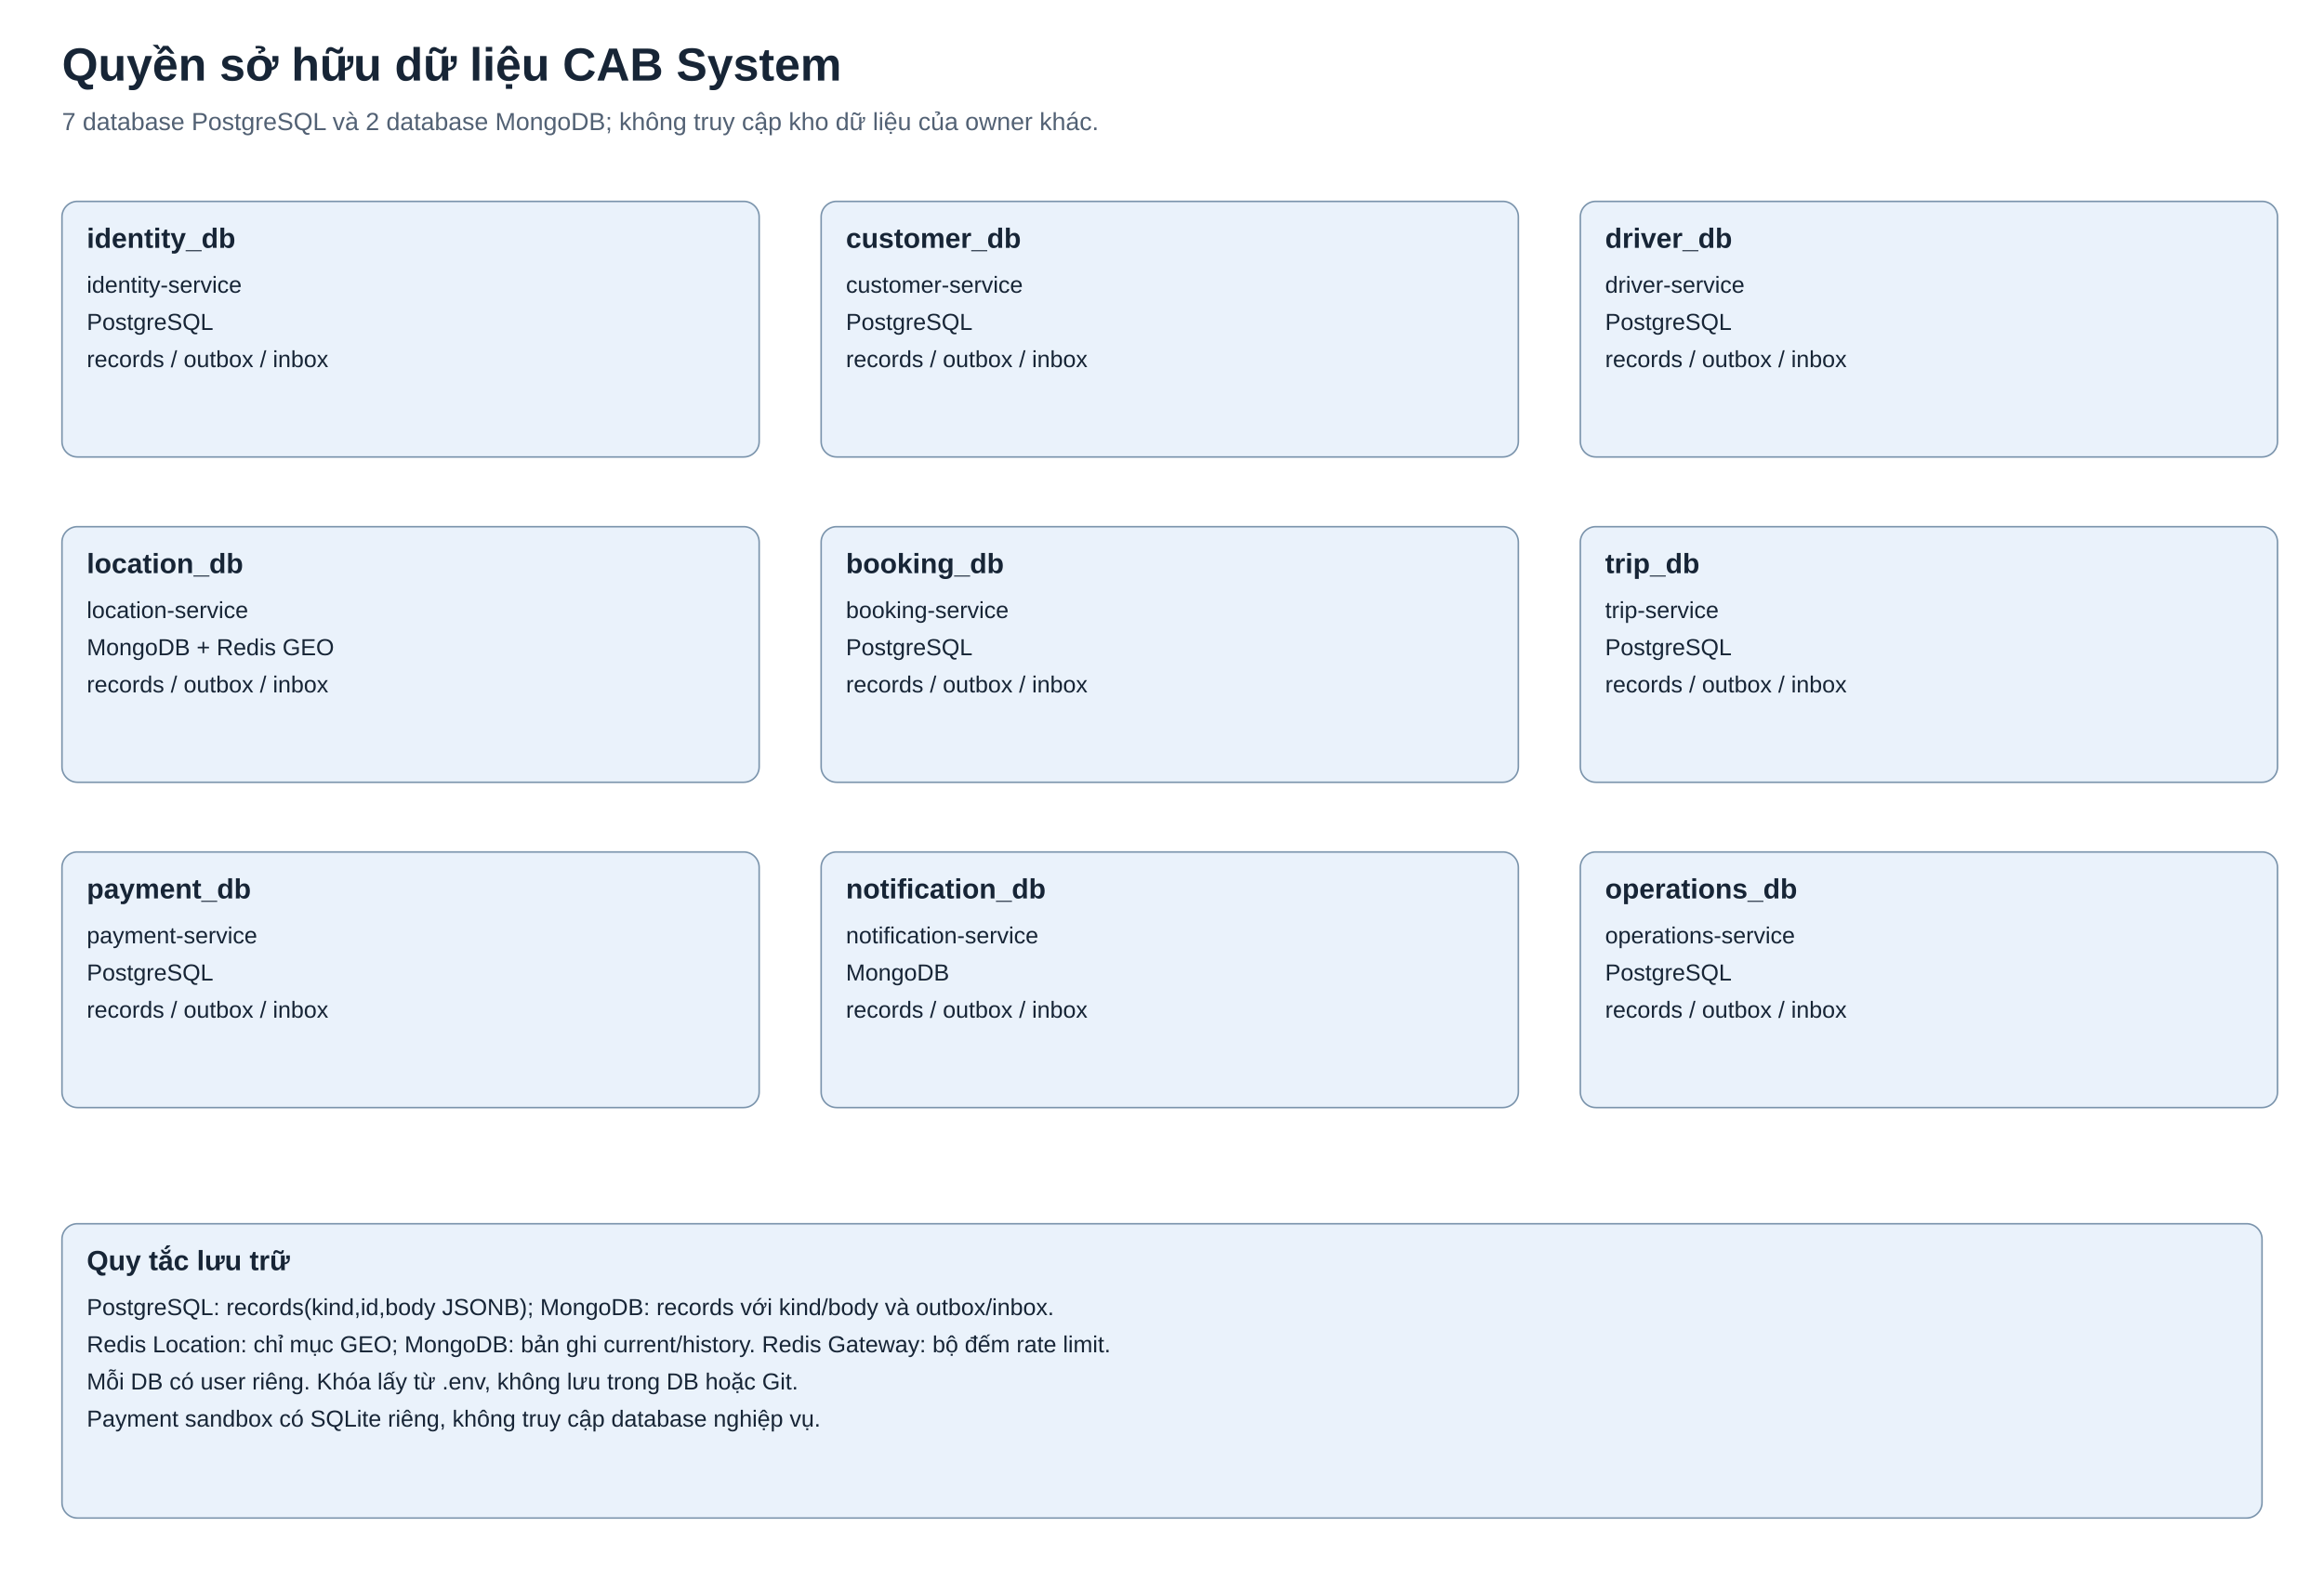
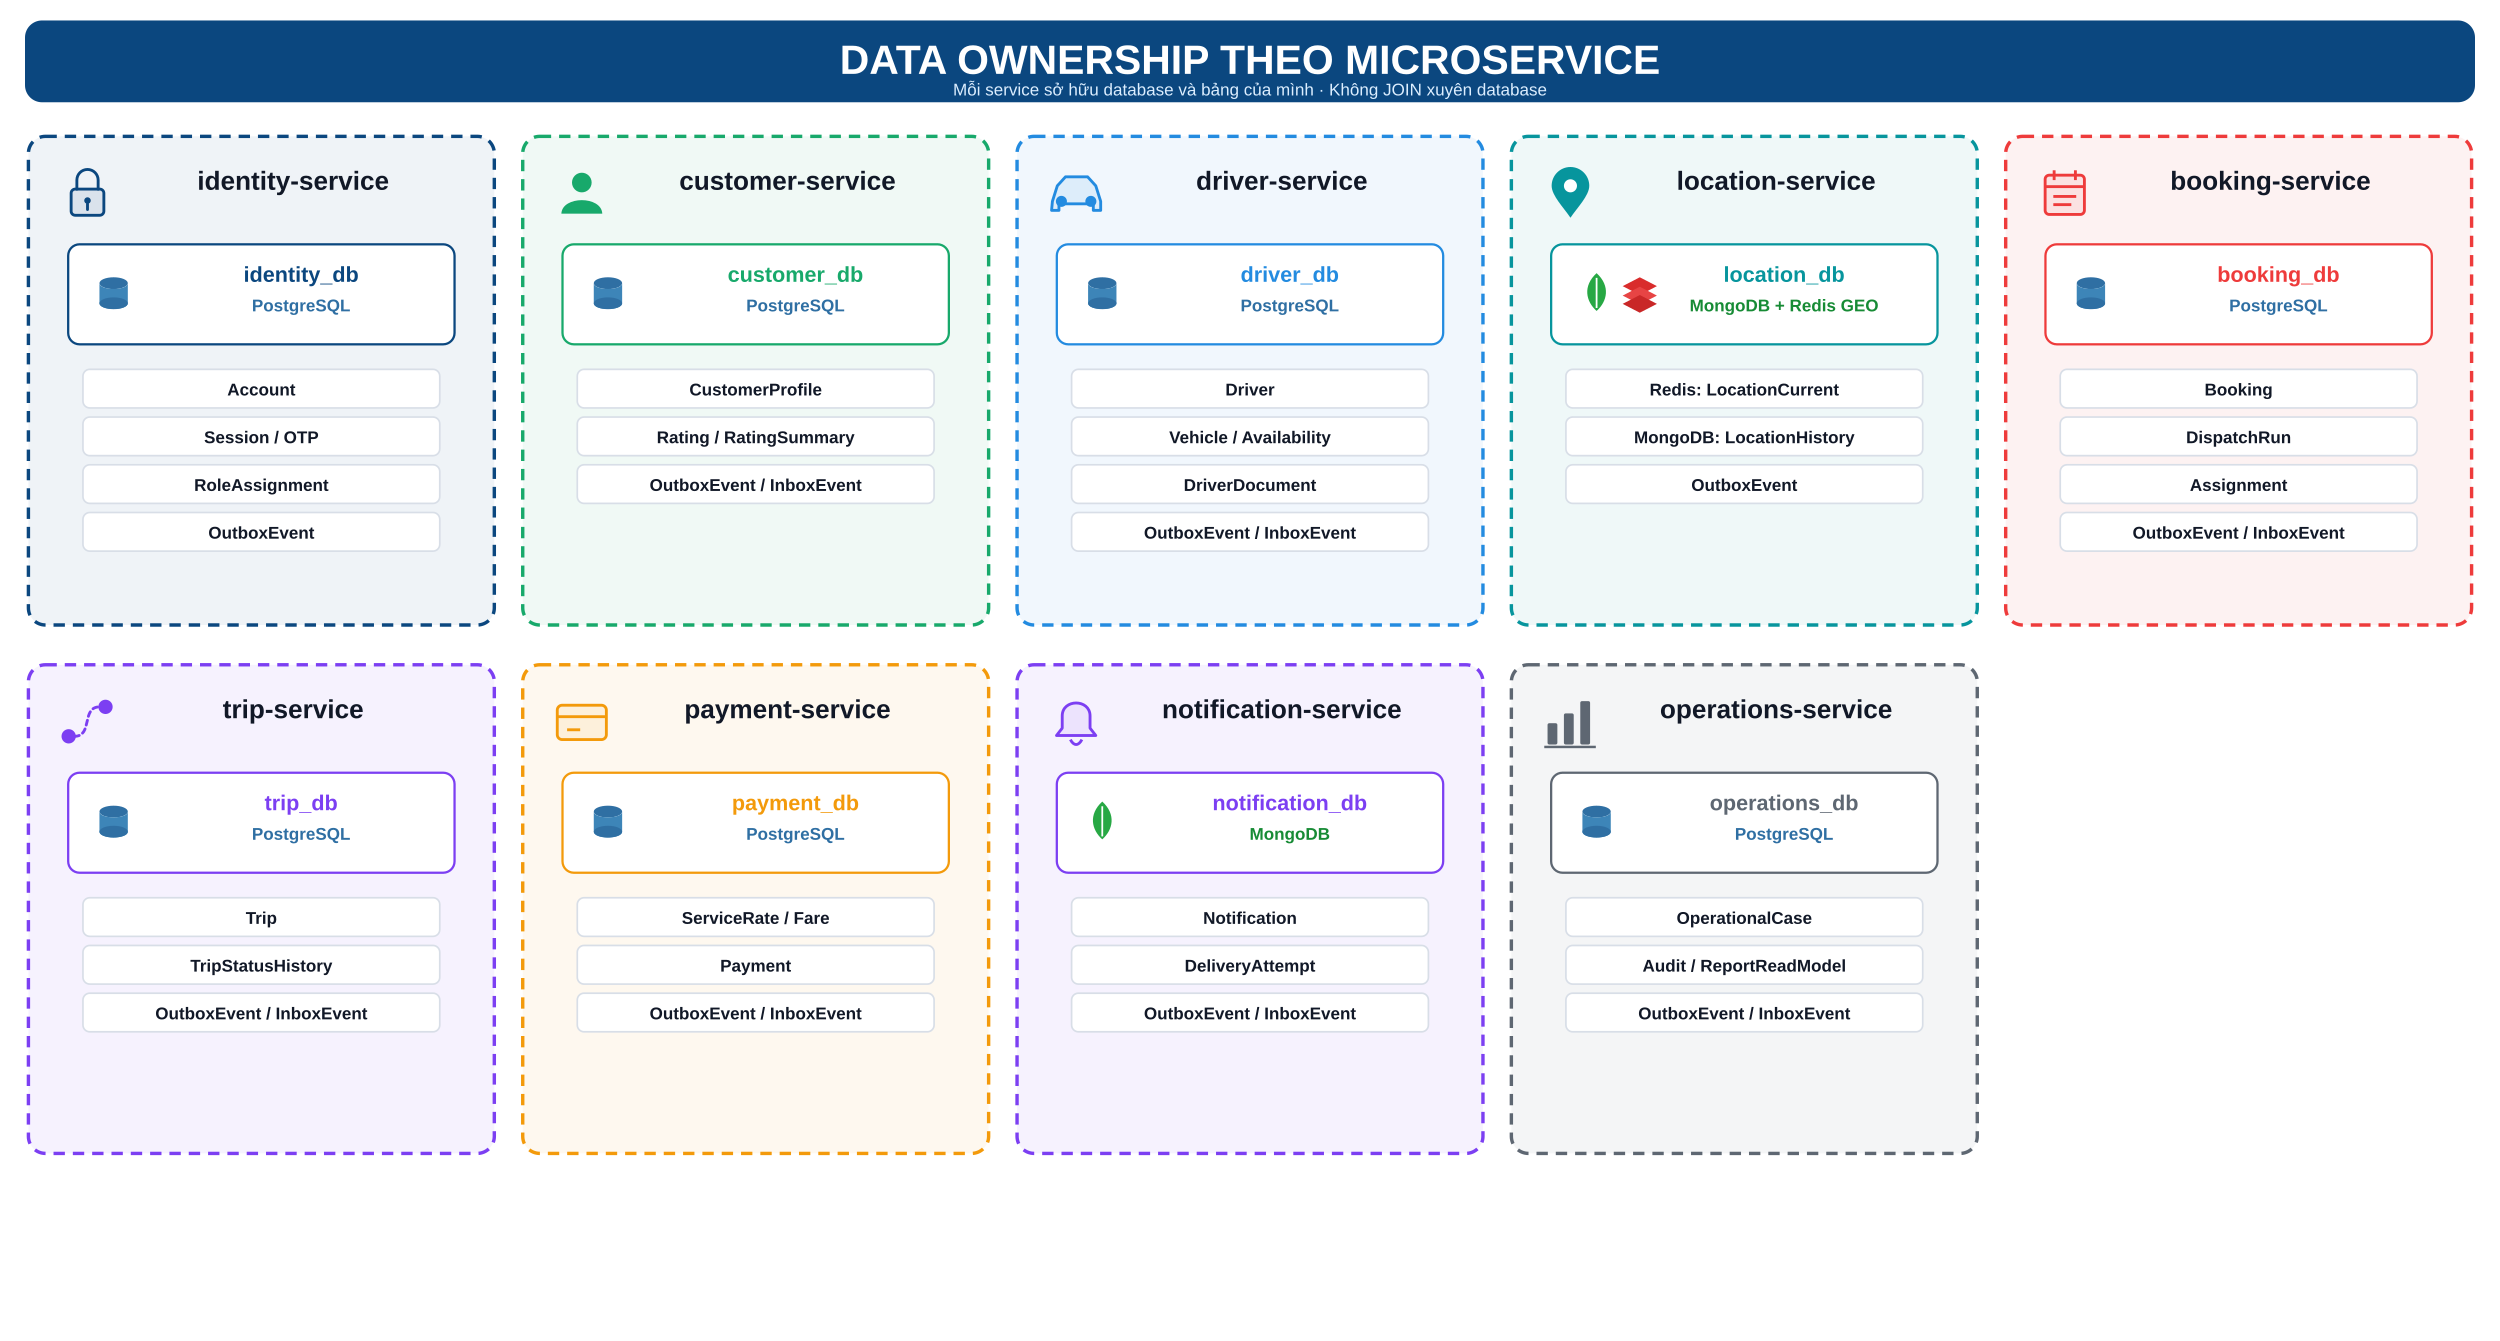
- <svg xmlns="http://www.w3.org/2000/svg" width="1500" height="1020" viewBox="0 0 1500 1020">
+ <svg xmlns="http://www.w3.org/2000/svg" width="2200" height="1180" viewBox="0 0 2200 1180">
  <defs>
-     <marker id="a" viewBox="0 0 10 10" refX="9" refY="5" markerWidth="7" markerHeight="7" orient="auto-start-reverse">
-       <path d="M0,0L10,5L0,10Z" fill="#526174" />
+     <filter id="shadow" x="-20%" y="-20%" width="140%" height="140%">
+       <feDropShadow dx="0" dy="4" stdDeviation="5" flood-color="#0F172A" flood-opacity="0.14" />
+     </filter>
+     <marker id="arrowBlue" markerWidth="10" markerHeight="10" refX="8" refY="3" orient="auto">
+       <path d="M0,0 L0,6 L9,3 z" fill="#238BE0" />
+     </marker>
+     <marker id="arrowRed" markerWidth="10" markerHeight="10" refX="8" refY="3" orient="auto">
+       <path d="M0,0 L0,6 L9,3 z" fill="#EE3B3B" />
+     </marker>
+     <marker id="arrowBlack" markerWidth="10" markerHeight="10" refX="8" refY="3" orient="auto">
+       <path d="M0,0 L0,6 L9,3 z" fill="#111827" />
    </marker>
  </defs>
-   <rect width="100%" height="100%" fill="white" />
-   <style>text{font-family:Arial,Segoe UI,sans-serif;fill:#172536} .title{font-size:30px;font-weight:700} .sub{font-size:16px;fill:#526174} .label{font-size:18px;font-weight:700} .body{font-size:15px} .edge{stroke:#526174;stroke-width:2;fill:none;marker-end:url(#a)}</style>
-   <text x="40" y="52" class="title">Quyền sở hữu dữ liệu CAB System</text>
-   <text x="40" y="84" class="sub">7 database PostgreSQL và 2 database MongoDB; không truy cập kho dữ liệu của owner khác.</text>
-   <rect x="40" y="130" width="450" height="165" rx="10" fill="#EAF2FB" stroke="#7B94AC" />
-   <text x="56" y="160" class="label">identity_db</text>
-   <text x="56" y="189" class="body">identity-service</text>
-   <text x="56" y="213" class="body">PostgreSQL</text>
-   <text x="56" y="237" class="body">records / outbox / inbox</text>
-   <rect x="530" y="130" width="450" height="165" rx="10" fill="#EAF2FB" stroke="#7B94AC" />
-   <text x="546" y="160" class="label">customer_db</text>
-   <text x="546" y="189" class="body">customer-service</text>
-   <text x="546" y="213" class="body">PostgreSQL</text>
-   <text x="546" y="237" class="body">records / outbox / inbox</text>
-   <rect x="1020" y="130" width="450" height="165" rx="10" fill="#EAF2FB" stroke="#7B94AC" />
-   <text x="1036" y="160" class="label">driver_db</text>
-   <text x="1036" y="189" class="body">driver-service</text>
-   <text x="1036" y="213" class="body">PostgreSQL</text>
-   <text x="1036" y="237" class="body">records / outbox / inbox</text>
-   <rect x="40" y="340" width="450" height="165" rx="10" fill="#EAF2FB" stroke="#7B94AC" />
-   <text x="56" y="370" class="label">location_db</text>
-   <text x="56" y="399" class="body">location-service</text>
-   <text x="56" y="423" class="body">MongoDB + Redis GEO</text>
-   <text x="56" y="447" class="body">records / outbox / inbox</text>
-   <rect x="530" y="340" width="450" height="165" rx="10" fill="#EAF2FB" stroke="#7B94AC" />
-   <text x="546" y="370" class="label">booking_db</text>
-   <text x="546" y="399" class="body">booking-service</text>
-   <text x="546" y="423" class="body">PostgreSQL</text>
-   <text x="546" y="447" class="body">records / outbox / inbox</text>
-   <rect x="1020" y="340" width="450" height="165" rx="10" fill="#EAF2FB" stroke="#7B94AC" />
-   <text x="1036" y="370" class="label">trip_db</text>
-   <text x="1036" y="399" class="body">trip-service</text>
-   <text x="1036" y="423" class="body">PostgreSQL</text>
-   <text x="1036" y="447" class="body">records / outbox / inbox</text>
-   <rect x="40" y="550" width="450" height="165" rx="10" fill="#EAF2FB" stroke="#7B94AC" />
-   <text x="56" y="580" class="label">payment_db</text>
-   <text x="56" y="609" class="body">payment-service</text>
-   <text x="56" y="633" class="body">PostgreSQL</text>
-   <text x="56" y="657" class="body">records / outbox / inbox</text>
-   <rect x="530" y="550" width="450" height="165" rx="10" fill="#EAF2FB" stroke="#7B94AC" />
-   <text x="546" y="580" class="label">notification_db</text>
-   <text x="546" y="609" class="body">notification-service</text>
-   <text x="546" y="633" class="body">MongoDB</text>
-   <text x="546" y="657" class="body">records / outbox / inbox</text>
-   <rect x="1020" y="550" width="450" height="165" rx="10" fill="#EAF2FB" stroke="#7B94AC" />
-   <text x="1036" y="580" class="label">operations_db</text>
-   <text x="1036" y="609" class="body">operations-service</text>
-   <text x="1036" y="633" class="body">PostgreSQL</text>
-   <text x="1036" y="657" class="body">records / outbox / inbox</text>
-   <rect x="40" y="790" width="1420" height="190" rx="10" fill="#EAF2FB" stroke="#7B94AC" />
-   <text x="56" y="820" class="label">Quy tắc lưu trữ</text>
-   <text x="56" y="849" class="body">PostgreSQL: records(kind,id,body JSONB); MongoDB: records với kind/body và outbox/inbox.</text>
-   <text x="56" y="873" class="body">Redis Location: chỉ mục GEO; MongoDB: bản ghi current/history. Redis Gateway: bộ đếm rate limit.</text>
-   <text x="56" y="897" class="body">Mỗi DB có user riêng. Khóa lấy từ .env, không lưu trong DB hoặc Git.</text>
-   <text x="56" y="921" class="body">Payment sandbox có SQLite riêng, không truy cập database nghiệp vụ.</text>
+   <rect width="100%" height="100%" fill="#fff" />
+   <rect x="22" y="18" width="2156" height="72" rx="15" fill="#0B477F" stroke="#0B477F" stroke-width="0" />
+   <text x="1100" y="65" font-family="Arial, Segoe UI, sans-serif" font-size="36" font-weight="700" text-anchor="middle" fill="#FFFFFF">DATA OWNERSHIP THEO MICROSERVICE</text>
+   <text x="1100" y="84" font-family="Arial, Segoe UI, sans-serif" font-size="15" font-weight="400" text-anchor="middle" fill="#DCEEFF">Mỗi service sở hữu database và bảng của mình · Không JOIN xuyên database</text>
+   <rect x="25" y="120" width="410" height="430" rx="15" fill="#0B477F10" stroke="#0B477F" stroke-width="3" stroke-dasharray="10 7" />
+   <g transform="translate(77,170) scale(0.72)" fill="none" stroke="#0B477F" stroke-width="3.5" stroke-linecap="round">
+     <rect x="-20" y="-5" width="40" height="32" rx="5" fill="#0B477F18" />
+     <path d="M-13,-5 V-16 A13,13 0 0 1 13,-16 V-5" />
+     <circle cx="0" cy="9" r="4" fill="#0B477F" stroke="none" />
+     <path d="M0,13 V20" />
+   </g>
+   <text x="258" y="167" font-family="Arial, Segoe UI, sans-serif" font-size="23" font-weight="700" text-anchor="middle" fill="#111827">identity-service</text>
+   <rect x="60" y="215" width="340" height="88" rx="10" fill="#FFFFFF" stroke="#0B477F" stroke-width="2" />
+   <g transform="translate(100,257) scale(0.52)">
+     <ellipse cx="0" cy="-15" rx="24" ry="10" fill="#2F6FA3" />
+     <path d="M-24,-15 V19 C-24,32 24,32 24,19 V-15 C24,-2 -24,-2 -24,-15Z" fill="#3D85B8" />
+     <ellipse cx="0" cy="19" rx="24" ry="10" fill="#2F6FA3" />
+   </g>
+   <text x="265" y="248" font-family="Arial, Segoe UI, sans-serif" font-size="19" font-weight="700" text-anchor="middle" fill="#0B477F">identity_db</text>
+   <text x="265" y="274" font-family="Arial, Segoe UI, sans-serif" font-size="15" font-weight="700" text-anchor="middle" fill="#2F6FA3">PostgreSQL</text>
+   <rect x="73" y="325" width="314" height="34" rx="6" fill="#FFFFFF" stroke="#D8DEE7" stroke-width="1.5" />
+   <text x="230" y="348" font-family="Arial, Segoe UI, sans-serif" font-size="15" font-weight="600" text-anchor="middle" fill="#111827">Account</text>
+   <rect x="73" y="367" width="314" height="34" rx="6" fill="#FFFFFF" stroke="#D8DEE7" stroke-width="1.5" />
+   <text x="230" y="390" font-family="Arial, Segoe UI, sans-serif" font-size="15" font-weight="600" text-anchor="middle" fill="#111827">Session / OTP</text>
+   <rect x="73" y="409" width="314" height="34" rx="6" fill="#FFFFFF" stroke="#D8DEE7" stroke-width="1.5" />
+   <text x="230" y="432" font-family="Arial, Segoe UI, sans-serif" font-size="15" font-weight="600" text-anchor="middle" fill="#111827">RoleAssignment</text>
+   <rect x="73" y="451" width="314" height="34" rx="6" fill="#FFFFFF" stroke="#D8DEE7" stroke-width="1.5" />
+   <text x="230" y="474" font-family="Arial, Segoe UI, sans-serif" font-size="15" font-weight="600" text-anchor="middle" fill="#111827">OutboxEvent</text>
+   <rect x="460" y="120" width="410" height="430" rx="15" fill="#18A96B10" stroke="#18A96B" stroke-width="3" stroke-dasharray="10 7" />
+   <g transform="translate(512,170) scale(0.72)" fill="#18A96B">
+     <circle cx="0" cy="-13" r="12" />
+     <path d="M-25,25 C-24,3 24,3 25,25 Z" />
+   </g>
+   <text x="693" y="167" font-family="Arial, Segoe UI, sans-serif" font-size="23" font-weight="700" text-anchor="middle" fill="#111827">customer-service</text>
+   <rect x="495" y="215" width="340" height="88" rx="10" fill="#FFFFFF" stroke="#18A96B" stroke-width="2" />
+   <g transform="translate(535,257) scale(0.52)">
+     <ellipse cx="0" cy="-15" rx="24" ry="10" fill="#2F6FA3" />
+     <path d="M-24,-15 V19 C-24,32 24,32 24,19 V-15 C24,-2 -24,-2 -24,-15Z" fill="#3D85B8" />
+     <ellipse cx="0" cy="19" rx="24" ry="10" fill="#2F6FA3" />
+   </g>
+   <text x="700" y="248" font-family="Arial, Segoe UI, sans-serif" font-size="19" font-weight="700" text-anchor="middle" fill="#18A96B">customer_db</text>
+   <text x="700" y="274" font-family="Arial, Segoe UI, sans-serif" font-size="15" font-weight="700" text-anchor="middle" fill="#2F6FA3">PostgreSQL</text>
+   <rect x="508" y="325" width="314" height="34" rx="6" fill="#FFFFFF" stroke="#D8DEE7" stroke-width="1.5" />
+   <text x="665" y="348" font-family="Arial, Segoe UI, sans-serif" font-size="15" font-weight="600" text-anchor="middle" fill="#111827">CustomerProfile</text>
+   <rect x="508" y="367" width="314" height="34" rx="6" fill="#FFFFFF" stroke="#D8DEE7" stroke-width="1.5" />
+   <text x="665" y="390" font-family="Arial, Segoe UI, sans-serif" font-size="15" font-weight="600" text-anchor="middle" fill="#111827">Rating / RatingSummary</text>
+   <rect x="508" y="409" width="314" height="34" rx="6" fill="#FFFFFF" stroke="#D8DEE7" stroke-width="1.5" />
+   <text x="665" y="432" font-family="Arial, Segoe UI, sans-serif" font-size="15" font-weight="600" text-anchor="middle" fill="#111827">OutboxEvent / InboxEvent</text>
+   <rect x="895" y="120" width="410" height="430" rx="15" fill="#238BE010" stroke="#238BE0" stroke-width="3" stroke-dasharray="10 7" />
+   <g transform="translate(947,170) scale(0.72)" fill="none" stroke="#238BE0" stroke-width="3.5" stroke-linejoin="round">
+     <path d="M-29,10 L-23,-9 L-13,-20 H14 L24,-9 L30,10 V21 H21 V13 H-21 V21 H-30 Z" fill="#238BE018" />
+     <circle cx="-18" cy="10" r="5" fill="#238BE0" />
+     <circle cx="18" cy="10" r="5" fill="#238BE0" />
+   </g>
+   <text x="1128" y="167" font-family="Arial, Segoe UI, sans-serif" font-size="23" font-weight="700" text-anchor="middle" fill="#111827">driver-service</text>
+   <rect x="930" y="215" width="340" height="88" rx="10" fill="#FFFFFF" stroke="#238BE0" stroke-width="2" />
+   <g transform="translate(970,257) scale(0.52)">
+     <ellipse cx="0" cy="-15" rx="24" ry="10" fill="#2F6FA3" />
+     <path d="M-24,-15 V19 C-24,32 24,32 24,19 V-15 C24,-2 -24,-2 -24,-15Z" fill="#3D85B8" />
+     <ellipse cx="0" cy="19" rx="24" ry="10" fill="#2F6FA3" />
+   </g>
+   <text x="1135" y="248" font-family="Arial, Segoe UI, sans-serif" font-size="19" font-weight="700" text-anchor="middle" fill="#238BE0">driver_db</text>
+   <text x="1135" y="274" font-family="Arial, Segoe UI, sans-serif" font-size="15" font-weight="700" text-anchor="middle" fill="#2F6FA3">PostgreSQL</text>
+   <rect x="943" y="325" width="314" height="34" rx="6" fill="#FFFFFF" stroke="#D8DEE7" stroke-width="1.5" />
+   <text x="1100" y="348" font-family="Arial, Segoe UI, sans-serif" font-size="15" font-weight="600" text-anchor="middle" fill="#111827">Driver</text>
+   <rect x="943" y="367" width="314" height="34" rx="6" fill="#FFFFFF" stroke="#D8DEE7" stroke-width="1.5" />
+   <text x="1100" y="390" font-family="Arial, Segoe UI, sans-serif" font-size="15" font-weight="600" text-anchor="middle" fill="#111827">Vehicle / Availability</text>
+   <rect x="943" y="409" width="314" height="34" rx="6" fill="#FFFFFF" stroke="#D8DEE7" stroke-width="1.5" />
+   <text x="1100" y="432" font-family="Arial, Segoe UI, sans-serif" font-size="15" font-weight="600" text-anchor="middle" fill="#111827">DriverDocument</text>
+   <rect x="943" y="451" width="314" height="34" rx="6" fill="#FFFFFF" stroke="#D8DEE7" stroke-width="1.5" />
+   <text x="1100" y="474" font-family="Arial, Segoe UI, sans-serif" font-size="15" font-weight="600" text-anchor="middle" fill="#111827">OutboxEvent / InboxEvent</text>
+   <rect x="1330" y="120" width="410" height="430" rx="15" fill="#07959D10" stroke="#07959D" stroke-width="3" stroke-dasharray="10 7" />
+   <g transform="translate(1382,170) scale(0.72)">
+     <path d="M0,30 C-8,18 -23,3 -23,-9 A23,23 0 1 1 23,-9 C23,3 8,18 0,30Z" fill="#07959D" />
+     <circle cx="0" cy="-9" r="8" fill="#fff" />
+   </g>
+   <text x="1563" y="167" font-family="Arial, Segoe UI, sans-serif" font-size="23" font-weight="700" text-anchor="middle" fill="#111827">location-service</text>
+   <rect x="1365" y="215" width="340" height="88" rx="10" fill="#FFFFFF" stroke="#07959D" stroke-width="2" />
+   <g transform="translate(1405,257) scale(0.52)">
+     <path d="M0,-32 C24,-10 18,16 0,32 C-18,16 -24,-10 0,-32Z" fill="#27A844" />
+     <path d="M0,-24 V27" stroke="#fff" stroke-width="3" />
+   </g>
+   <g transform="translate(1443,257) scale(0.52)">
+     <path d="M0,-25 L29,-10 L0,5 L-29,-10Z" fill="#D92C2C" />
+     <path d="M0,-9 L29,6 L0,21 L-29,6Z" fill="#E74444" />
+     <path d="M0,5 L29,20 L0,35 L-29,20Z" fill="#C92727" />
+   </g>
+   <text x="1570" y="248" font-family="Arial, Segoe UI, sans-serif" font-size="19" font-weight="700" text-anchor="middle" fill="#07959D">location_db</text>
+   <text x="1570" y="274" font-family="Arial, Segoe UI, sans-serif" font-size="15" font-weight="700" text-anchor="middle" fill="#178B35">MongoDB + Redis GEO</text>
+   <rect x="1378" y="325" width="314" height="34" rx="6" fill="#FFFFFF" stroke="#D8DEE7" stroke-width="1.5" />
+   <text x="1535" y="348" font-family="Arial, Segoe UI, sans-serif" font-size="15" font-weight="600" text-anchor="middle" fill="#111827">Redis: LocationCurrent</text>
+   <rect x="1378" y="367" width="314" height="34" rx="6" fill="#FFFFFF" stroke="#D8DEE7" stroke-width="1.5" />
+   <text x="1535" y="390" font-family="Arial, Segoe UI, sans-serif" font-size="15" font-weight="600" text-anchor="middle" fill="#111827">MongoDB: LocationHistory</text>
+   <rect x="1378" y="409" width="314" height="34" rx="6" fill="#FFFFFF" stroke="#D8DEE7" stroke-width="1.5" />
+   <text x="1535" y="432" font-family="Arial, Segoe UI, sans-serif" font-size="15" font-weight="600" text-anchor="middle" fill="#111827">OutboxEvent</text>
+   <rect x="1765" y="120" width="410" height="430" rx="15" fill="#EE3B3B10" stroke="#EE3B3B" stroke-width="3" stroke-dasharray="10 7" />
+   <g transform="translate(1817,170) scale(0.72)" fill="none" stroke="#EE3B3B" stroke-width="3.5">
+     <rect x="-24" y="-22" width="48" height="48" rx="5" fill="#EE3B3B15" />
+     <path d="M-24,-8 H24 M-13,-28 V-16 M13,-28 V-16 M-14,4 H14 M-14,14 H8" />
+   </g>
+   <text x="1998" y="167" font-family="Arial, Segoe UI, sans-serif" font-size="23" font-weight="700" text-anchor="middle" fill="#111827">booking-service</text>
+   <rect x="1800" y="215" width="340" height="88" rx="10" fill="#FFFFFF" stroke="#EE3B3B" stroke-width="2" />
+   <g transform="translate(1840,257) scale(0.52)">
+     <ellipse cx="0" cy="-15" rx="24" ry="10" fill="#2F6FA3" />
+     <path d="M-24,-15 V19 C-24,32 24,32 24,19 V-15 C24,-2 -24,-2 -24,-15Z" fill="#3D85B8" />
+     <ellipse cx="0" cy="19" rx="24" ry="10" fill="#2F6FA3" />
+   </g>
+   <text x="2005" y="248" font-family="Arial, Segoe UI, sans-serif" font-size="19" font-weight="700" text-anchor="middle" fill="#EE3B3B">booking_db</text>
+   <text x="2005" y="274" font-family="Arial, Segoe UI, sans-serif" font-size="15" font-weight="700" text-anchor="middle" fill="#2F6FA3">PostgreSQL</text>
+   <rect x="1813" y="325" width="314" height="34" rx="6" fill="#FFFFFF" stroke="#D8DEE7" stroke-width="1.5" />
+   <text x="1970" y="348" font-family="Arial, Segoe UI, sans-serif" font-size="15" font-weight="600" text-anchor="middle" fill="#111827">Booking</text>
+   <rect x="1813" y="367" width="314" height="34" rx="6" fill="#FFFFFF" stroke="#D8DEE7" stroke-width="1.5" />
+   <text x="1970" y="390" font-family="Arial, Segoe UI, sans-serif" font-size="15" font-weight="600" text-anchor="middle" fill="#111827">DispatchRun</text>
+   <rect x="1813" y="409" width="314" height="34" rx="6" fill="#FFFFFF" stroke="#D8DEE7" stroke-width="1.5" />
+   <text x="1970" y="432" font-family="Arial, Segoe UI, sans-serif" font-size="15" font-weight="600" text-anchor="middle" fill="#111827">Assignment</text>
+   <rect x="1813" y="451" width="314" height="34" rx="6" fill="#FFFFFF" stroke="#D8DEE7" stroke-width="1.5" />
+   <text x="1970" y="474" font-family="Arial, Segoe UI, sans-serif" font-size="15" font-weight="600" text-anchor="middle" fill="#111827">OutboxEvent / InboxEvent</text>
+   <rect x="25" y="585" width="410" height="430" rx="15" fill="#7C3FF210" stroke="#7C3FF2" stroke-width="3" stroke-dasharray="10 7" />
+   <g transform="translate(77,635) scale(0.72)" fill="none" stroke="#7C3FF2" stroke-width="3.5" stroke-linecap="round">
+     <circle cx="-23" cy="18" r="7" fill="#7C3FF2" />
+     <circle cx="22" cy="-18" r="7" fill="#7C3FF2" />
+     <path d="M-16,18 C7,18 -8,-18 15,-18" stroke-dasharray="6 5" />
+   </g>
+   <text x="258" y="632" font-family="Arial, Segoe UI, sans-serif" font-size="23" font-weight="700" text-anchor="middle" fill="#111827">trip-service</text>
+   <rect x="60" y="680" width="340" height="88" rx="10" fill="#FFFFFF" stroke="#7C3FF2" stroke-width="2" />
+   <g transform="translate(100,722) scale(0.52)">
+     <ellipse cx="0" cy="-15" rx="24" ry="10" fill="#2F6FA3" />
+     <path d="M-24,-15 V19 C-24,32 24,32 24,19 V-15 C24,-2 -24,-2 -24,-15Z" fill="#3D85B8" />
+     <ellipse cx="0" cy="19" rx="24" ry="10" fill="#2F6FA3" />
+   </g>
+   <text x="265" y="713" font-family="Arial, Segoe UI, sans-serif" font-size="19" font-weight="700" text-anchor="middle" fill="#7C3FF2">trip_db</text>
+   <text x="265" y="739" font-family="Arial, Segoe UI, sans-serif" font-size="15" font-weight="700" text-anchor="middle" fill="#2F6FA3">PostgreSQL</text>
+   <rect x="73" y="790" width="314" height="34" rx="6" fill="#FFFFFF" stroke="#D8DEE7" stroke-width="1.5" />
+   <text x="230" y="813" font-family="Arial, Segoe UI, sans-serif" font-size="15" font-weight="600" text-anchor="middle" fill="#111827">Trip</text>
+   <rect x="73" y="832" width="314" height="34" rx="6" fill="#FFFFFF" stroke="#D8DEE7" stroke-width="1.5" />
+   <text x="230" y="855" font-family="Arial, Segoe UI, sans-serif" font-size="15" font-weight="600" text-anchor="middle" fill="#111827">TripStatusHistory</text>
+   <rect x="73" y="874" width="314" height="34" rx="6" fill="#FFFFFF" stroke="#D8DEE7" stroke-width="1.5" />
+   <text x="230" y="897" font-family="Arial, Segoe UI, sans-serif" font-size="15" font-weight="600" text-anchor="middle" fill="#111827">OutboxEvent / InboxEvent</text>
+   <rect x="460" y="585" width="410" height="430" rx="15" fill="#F39A0B10" stroke="#F39A0B" stroke-width="3" stroke-dasharray="10 7" />
+   <g transform="translate(512,635) scale(0.72)" fill="none" stroke="#F39A0B" stroke-width="3.5">
+     <rect x="-30" y="-20" width="60" height="42" rx="6" fill="#F39A0B15" />
+     <path d="M-30,-6 H30 M-18,10 H-2" />
+   </g>
+   <text x="693" y="632" font-family="Arial, Segoe UI, sans-serif" font-size="23" font-weight="700" text-anchor="middle" fill="#111827">payment-service</text>
+   <rect x="495" y="680" width="340" height="88" rx="10" fill="#FFFFFF" stroke="#F39A0B" stroke-width="2" />
+   <g transform="translate(535,722) scale(0.52)">
+     <ellipse cx="0" cy="-15" rx="24" ry="10" fill="#2F6FA3" />
+     <path d="M-24,-15 V19 C-24,32 24,32 24,19 V-15 C24,-2 -24,-2 -24,-15Z" fill="#3D85B8" />
+     <ellipse cx="0" cy="19" rx="24" ry="10" fill="#2F6FA3" />
+   </g>
+   <text x="700" y="713" font-family="Arial, Segoe UI, sans-serif" font-size="19" font-weight="700" text-anchor="middle" fill="#F39A0B">payment_db</text>
+   <text x="700" y="739" font-family="Arial, Segoe UI, sans-serif" font-size="15" font-weight="700" text-anchor="middle" fill="#2F6FA3">PostgreSQL</text>
+   <rect x="508" y="790" width="314" height="34" rx="6" fill="#FFFFFF" stroke="#D8DEE7" stroke-width="1.5" />
+   <text x="665" y="813" font-family="Arial, Segoe UI, sans-serif" font-size="15" font-weight="600" text-anchor="middle" fill="#111827">ServiceRate / Fare</text>
+   <rect x="508" y="832" width="314" height="34" rx="6" fill="#FFFFFF" stroke="#D8DEE7" stroke-width="1.5" />
+   <text x="665" y="855" font-family="Arial, Segoe UI, sans-serif" font-size="15" font-weight="600" text-anchor="middle" fill="#111827">Payment</text>
+   <rect x="508" y="874" width="314" height="34" rx="6" fill="#FFFFFF" stroke="#D8DEE7" stroke-width="1.5" />
+   <text x="665" y="897" font-family="Arial, Segoe UI, sans-serif" font-size="15" font-weight="600" text-anchor="middle" fill="#111827">OutboxEvent / InboxEvent</text>
+   <rect x="895" y="585" width="410" height="430" rx="15" fill="#7C3FF210" stroke="#7C3FF2" stroke-width="3" stroke-dasharray="10 7" />
+   <g transform="translate(947,635) scale(0.72)" fill="none" stroke="#7C3FF2" stroke-width="3.5" stroke-linejoin="round">
+     <path d="M-24,17 H24 L17,8 V-7 C17,-28 -17,-28 -17,-7 V8 Z" fill="#7C3FF215" />
+     <path d="M-7,22 C-3,30 3,30 7,22" />
+   </g>
+   <text x="1128" y="632" font-family="Arial, Segoe UI, sans-serif" font-size="23" font-weight="700" text-anchor="middle" fill="#111827">notification-service</text>
+   <rect x="930" y="680" width="340" height="88" rx="10" fill="#FFFFFF" stroke="#7C3FF2" stroke-width="2" />
+   <g transform="translate(970,722) scale(0.52)">
+     <path d="M0,-32 C24,-10 18,16 0,32 C-18,16 -24,-10 0,-32Z" fill="#27A844" />
+     <path d="M0,-24 V27" stroke="#fff" stroke-width="3" />
+   </g>
+   <text x="1135" y="713" font-family="Arial, Segoe UI, sans-serif" font-size="19" font-weight="700" text-anchor="middle" fill="#7C3FF2">notification_db</text>
+   <text x="1135" y="739" font-family="Arial, Segoe UI, sans-serif" font-size="15" font-weight="700" text-anchor="middle" fill="#178B35">MongoDB</text>
+   <rect x="943" y="790" width="314" height="34" rx="6" fill="#FFFFFF" stroke="#D8DEE7" stroke-width="1.5" />
+   <text x="1100" y="813" font-family="Arial, Segoe UI, sans-serif" font-size="15" font-weight="600" text-anchor="middle" fill="#111827">Notification</text>
+   <rect x="943" y="832" width="314" height="34" rx="6" fill="#FFFFFF" stroke="#D8DEE7" stroke-width="1.5" />
+   <text x="1100" y="855" font-family="Arial, Segoe UI, sans-serif" font-size="15" font-weight="600" text-anchor="middle" fill="#111827">DeliveryAttempt</text>
+   <rect x="943" y="874" width="314" height="34" rx="6" fill="#FFFFFF" stroke="#D8DEE7" stroke-width="1.5" />
+   <text x="1100" y="897" font-family="Arial, Segoe UI, sans-serif" font-size="15" font-weight="600" text-anchor="middle" fill="#111827">OutboxEvent / InboxEvent</text>
+   <rect x="1330" y="585" width="410" height="430" rx="15" fill="#5E677210" stroke="#5E6772" stroke-width="3" stroke-dasharray="10 7" />
+   <g transform="translate(1382,635) scale(0.72)" fill="#5E6772">
+     <rect x="-28" y="2" width="12" height="26" rx="2" />
+     <rect x="-8" y="-10" width="12" height="38" rx="2" />
+     <rect x="12" y="-25" width="12" height="53" rx="2" />
+     <path d="M-32,31 H31" stroke="#5E6772" stroke-width="3" />
+   </g>
+   <text x="1563" y="632" font-family="Arial, Segoe UI, sans-serif" font-size="23" font-weight="700" text-anchor="middle" fill="#111827">operations-service</text>
+   <rect x="1365" y="680" width="340" height="88" rx="10" fill="#FFFFFF" stroke="#5E6772" stroke-width="2" />
+   <g transform="translate(1405,722) scale(0.52)">
+     <ellipse cx="0" cy="-15" rx="24" ry="10" fill="#2F6FA3" />
+     <path d="M-24,-15 V19 C-24,32 24,32 24,19 V-15 C24,-2 -24,-2 -24,-15Z" fill="#3D85B8" />
+     <ellipse cx="0" cy="19" rx="24" ry="10" fill="#2F6FA3" />
+   </g>
+   <text x="1570" y="713" font-family="Arial, Segoe UI, sans-serif" font-size="19" font-weight="700" text-anchor="middle" fill="#5E6772">operations_db</text>
+   <text x="1570" y="739" font-family="Arial, Segoe UI, sans-serif" font-size="15" font-weight="700" text-anchor="middle" fill="#2F6FA3">PostgreSQL</text>
+   <rect x="1378" y="790" width="314" height="34" rx="6" fill="#FFFFFF" stroke="#D8DEE7" stroke-width="1.5" />
+   <text x="1535" y="813" font-family="Arial, Segoe UI, sans-serif" font-size="15" font-weight="600" text-anchor="middle" fill="#111827">OperationalCase</text>
+   <rect x="1378" y="832" width="314" height="34" rx="6" fill="#FFFFFF" stroke="#D8DEE7" stroke-width="1.5" />
+   <text x="1535" y="855" font-family="Arial, Segoe UI, sans-serif" font-size="15" font-weight="600" text-anchor="middle" fill="#111827">Audit / ReportReadModel</text>
+   <rect x="1378" y="874" width="314" height="34" rx="6" fill="#FFFFFF" stroke="#D8DEE7" stroke-width="1.5" />
+   <text x="1535" y="897" font-family="Arial, Segoe UI, sans-serif" font-size="15" font-weight="600" text-anchor="middle" fill="#111827">OutboxEvent / InboxEvent</text>
</svg>
